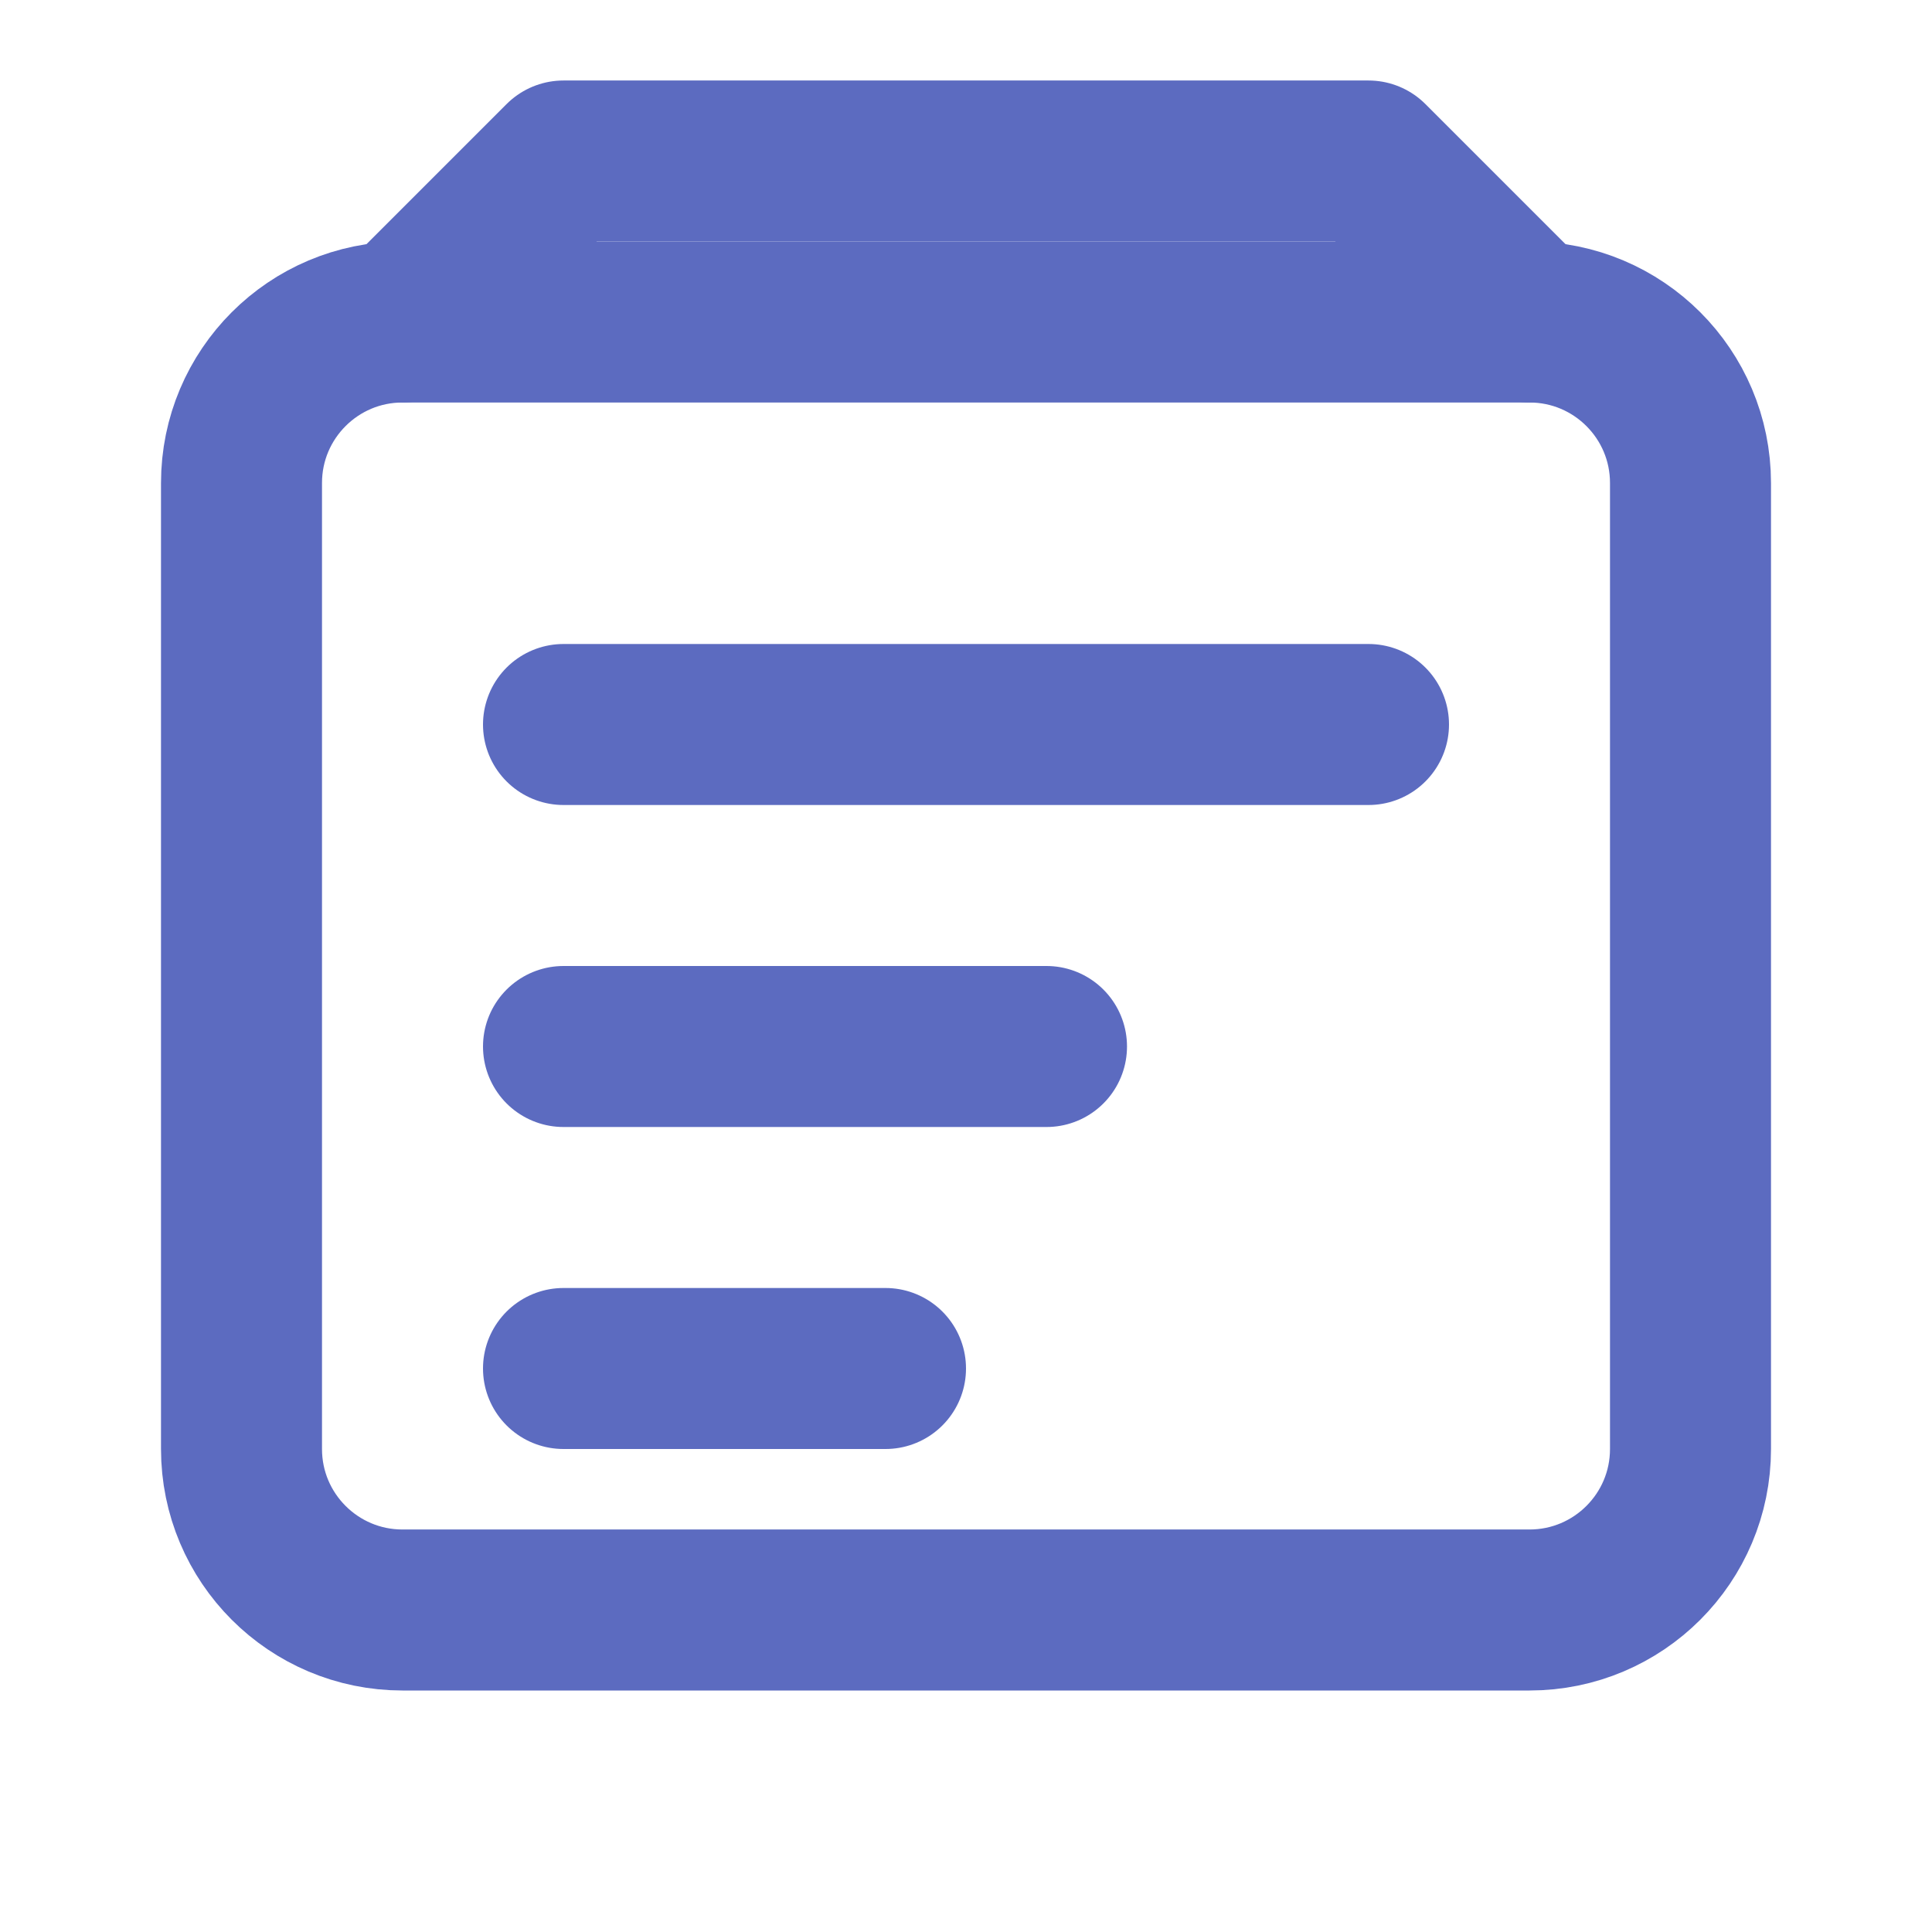
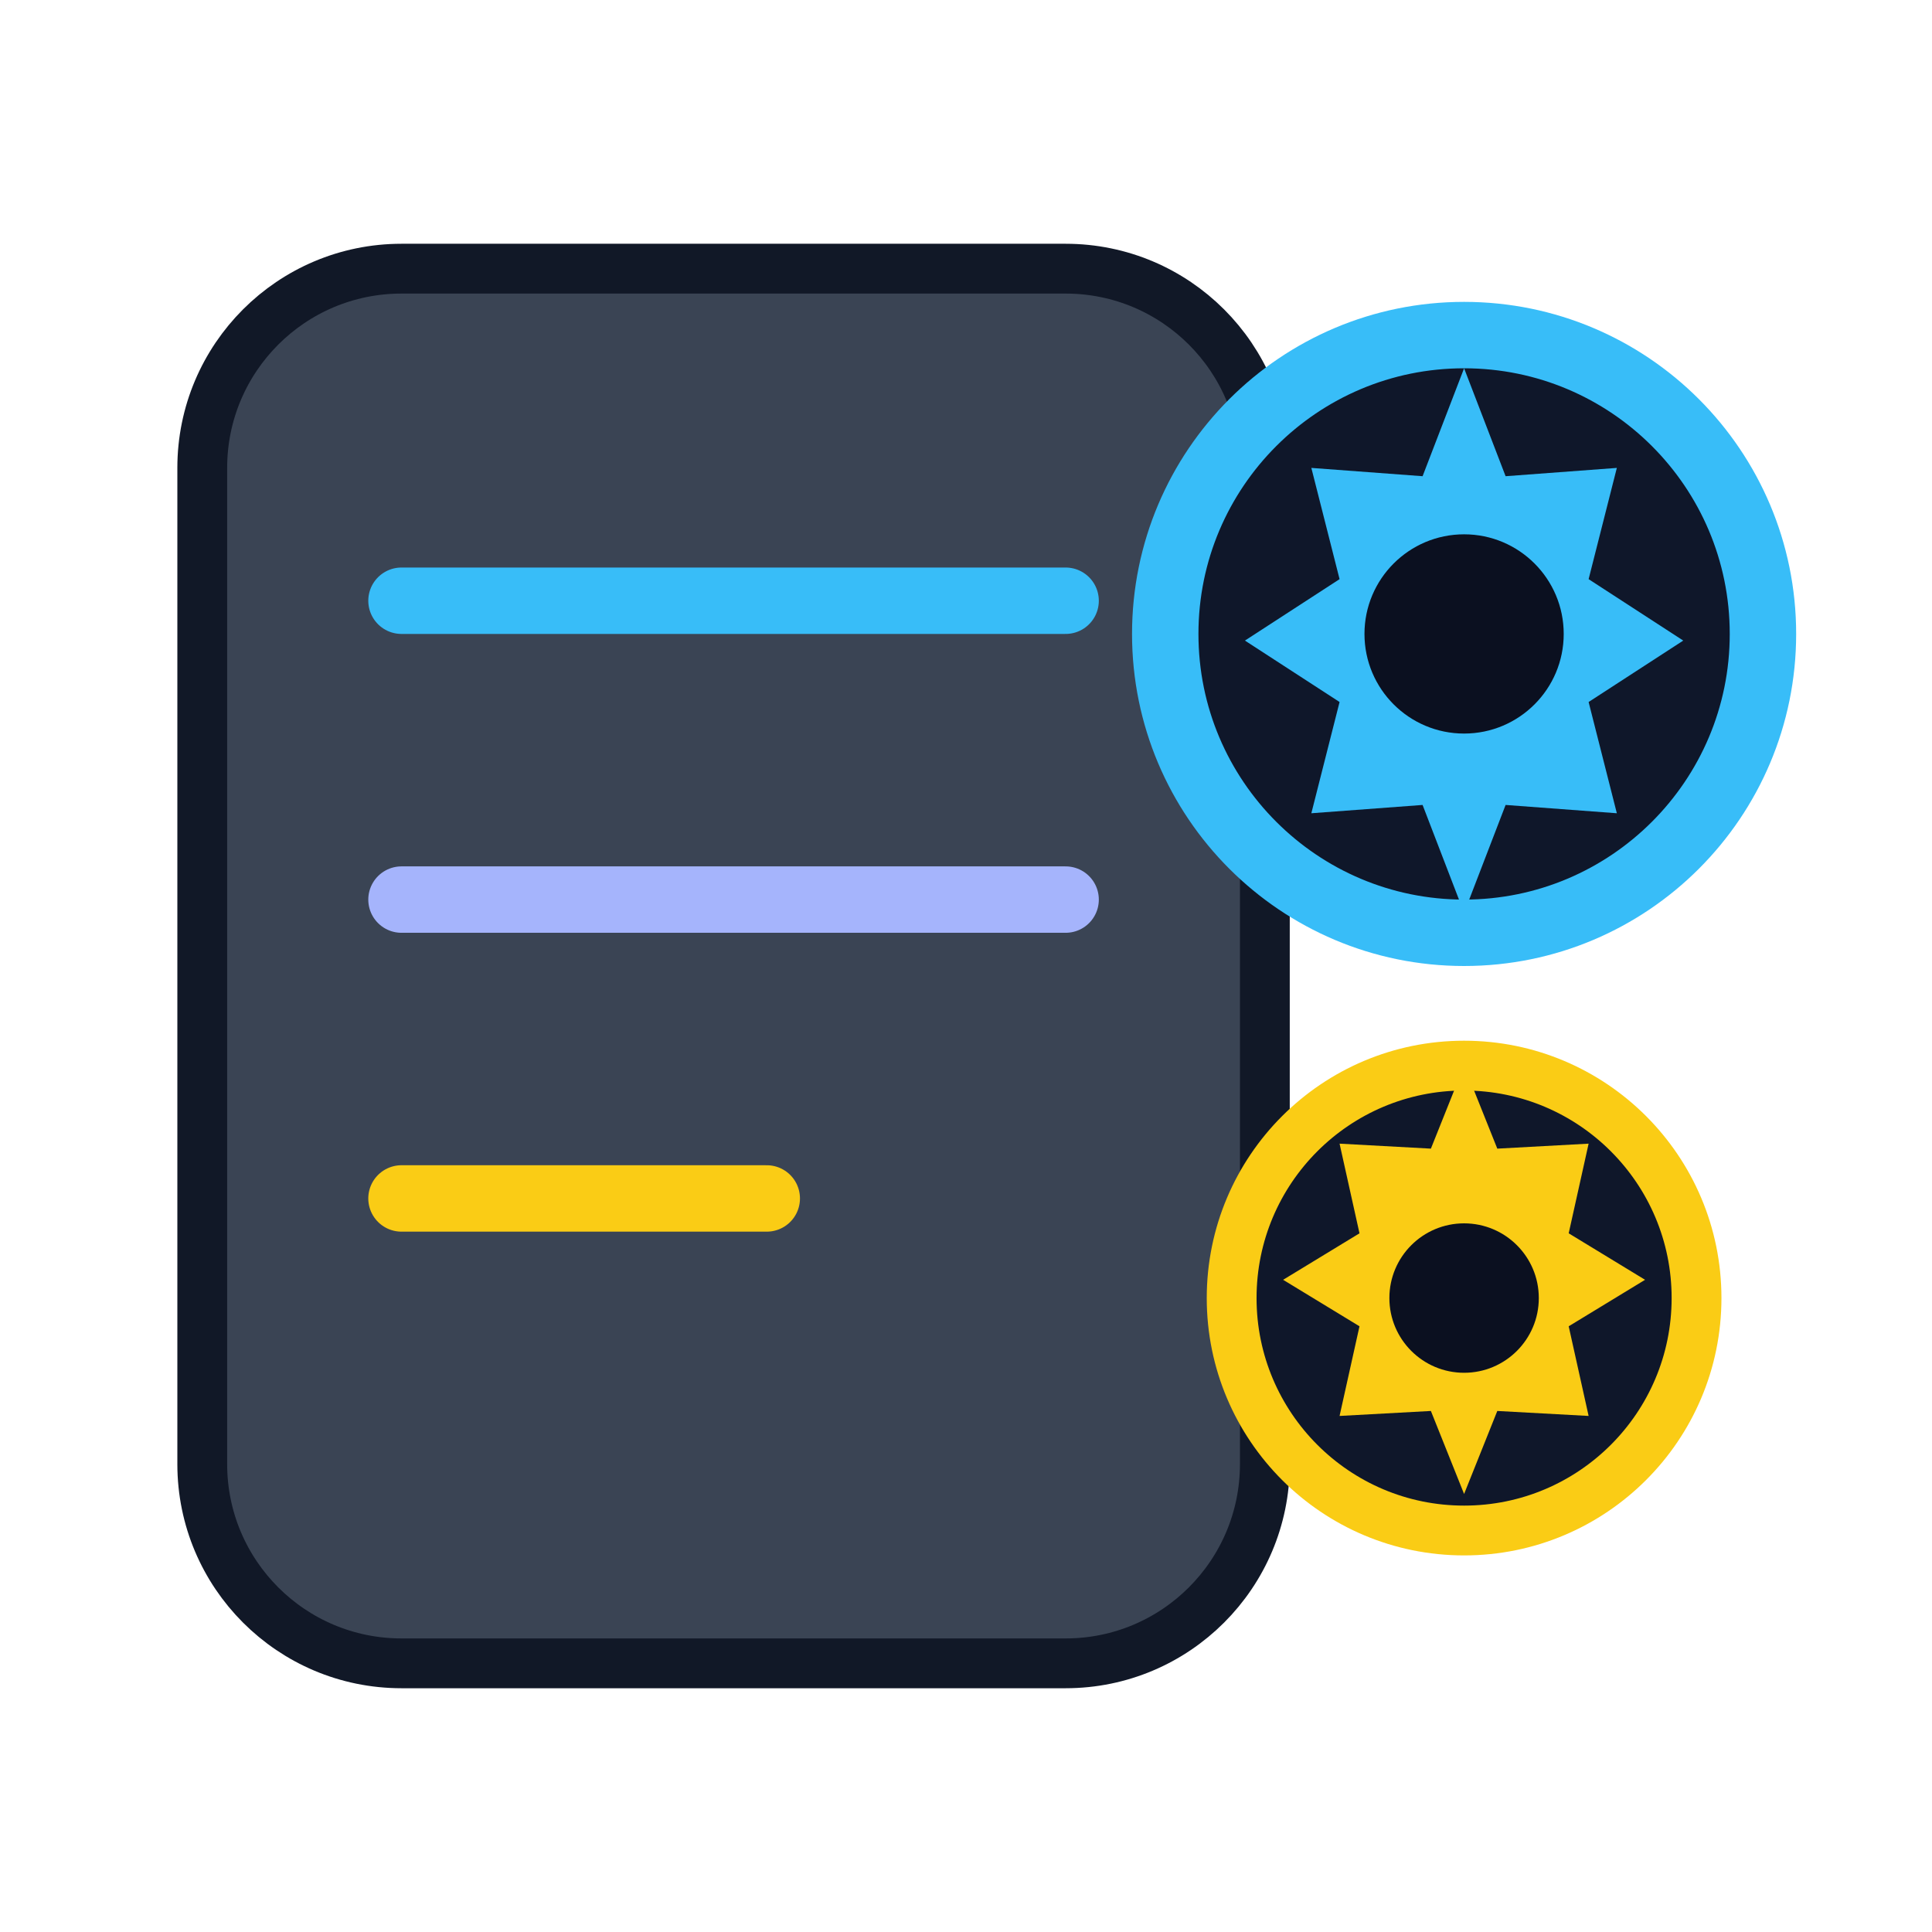
- <svg xmlns="http://www.w3.org/2000/svg" viewBox="0 0 24 24" fill="none" stroke="#5c6bc0" stroke-width="2" stroke-linecap="round" stroke-linejoin="round">
-   <rect x="3" y="4" width="18" height="16" rx="2" ry="2" />
-   <path d="M7 9h10" />
-   <path d="M7 13h6" />
-   <path d="M7 17h4" />
-   <path d="M5 4l2-2h10l2 2" />
+ <svg xmlns="http://www.w3.org/2000/svg" width="128" height="128" viewBox="0 0 128 128" fill="none">
+   <g transform="translate(64 64) scale(1.1) translate(-64 -64)">
+     <rect x="18" y="22" width="64" height="84" rx="12" fill="#3A4454" stroke="#111827" stroke-width="3" />
+     <path d="M30 42h40" stroke="#38BDF8" stroke-width="4" stroke-linecap="round" />
+     <path d="M30 60h40" stroke="#A5B4FC" stroke-width="4" stroke-linecap="round" />
+     <path d="M30 78h22" stroke="#FACC15" stroke-width="4" stroke-linecap="round" />
+     <circle cx="94" cy="44" r="18" fill="#0F172A" stroke="#38BDF8" stroke-width="4" />
+     <path d="M94 28l2.5 6.5 6.7-.5-1.7 6.7 5.7 3.7-5.7 3.7 1.7 6.7-6.7-.5-2.5 6.5-2.5-6.5-6.7.5 1.7-6.7-5.7-3.7 5.7-3.7-1.7-6.7 6.7.5 2.5-6.5z" fill="#38BDF8" />
+     <circle cx="94" cy="44" r="6" fill="#0B1020" />
+     <circle cx="94" cy="84" r="14" fill="#0F172A" stroke="#FACC15" stroke-width="3" />
+     <path d="M94 70l2 5 5.5-.3-1.2 5.4 4.6 2.8-4.6 2.8 1.2 5.4-5.5-.3-2 5-2-5-5.5.3 1.2-5.4-4.6-2.8 4.6-2.8-1.2-5.4 5.5.3 2-5z" fill="#FACC15" />
+     <circle cx="94" cy="84" r="4.5" fill="#0B1020" />
+   </g>
</svg>
